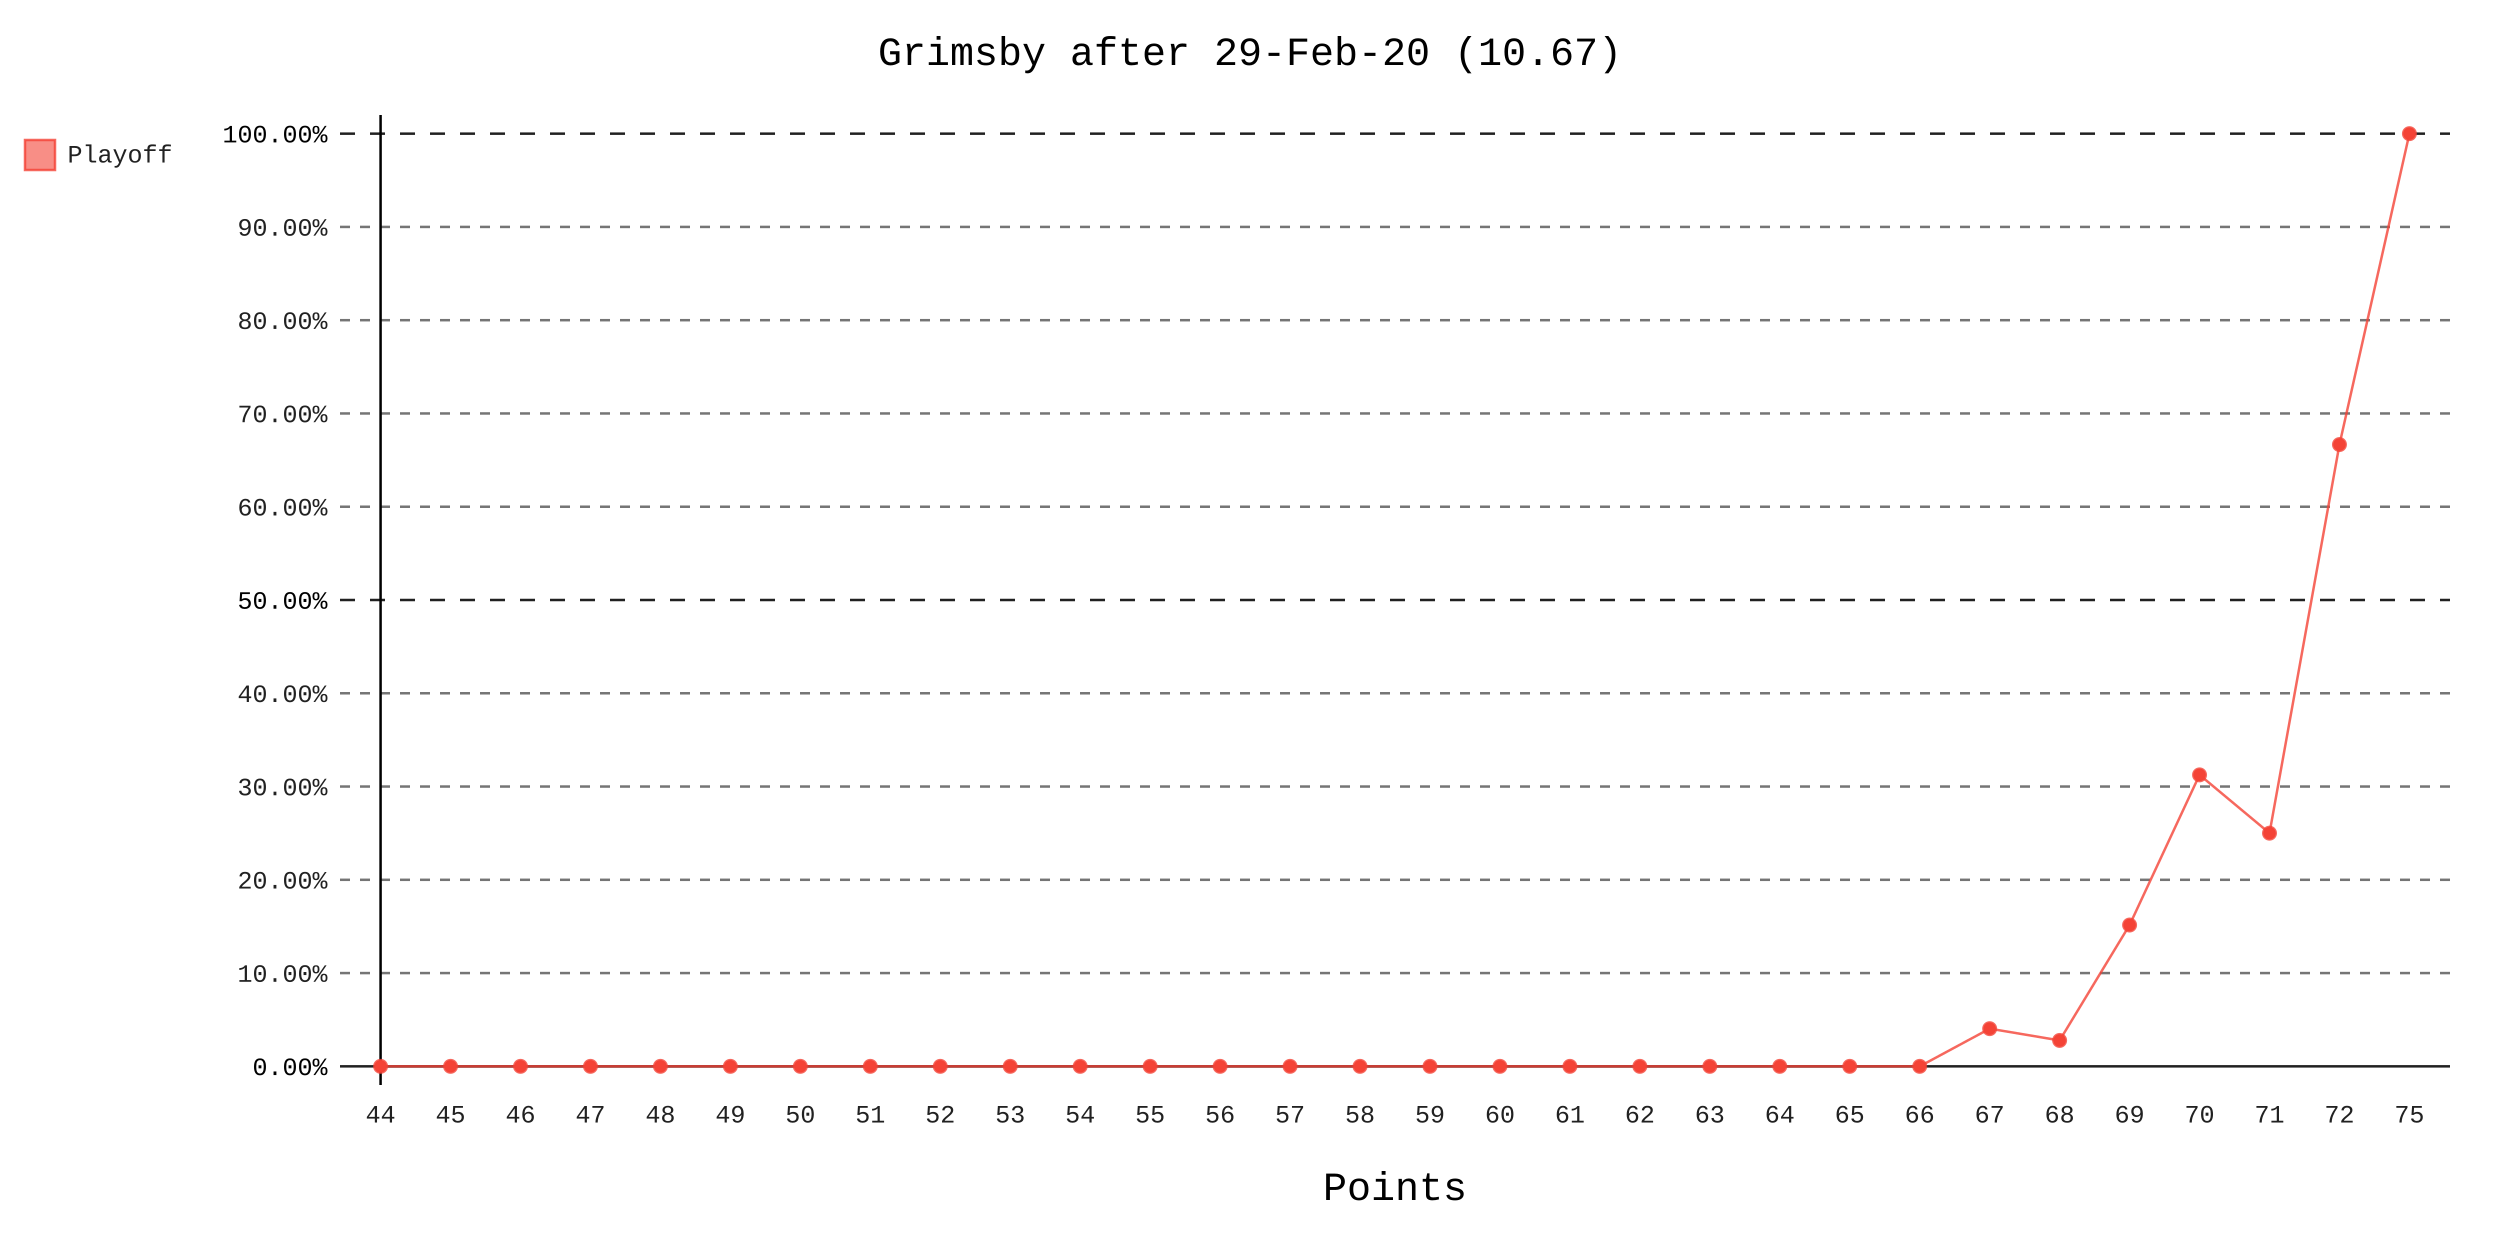
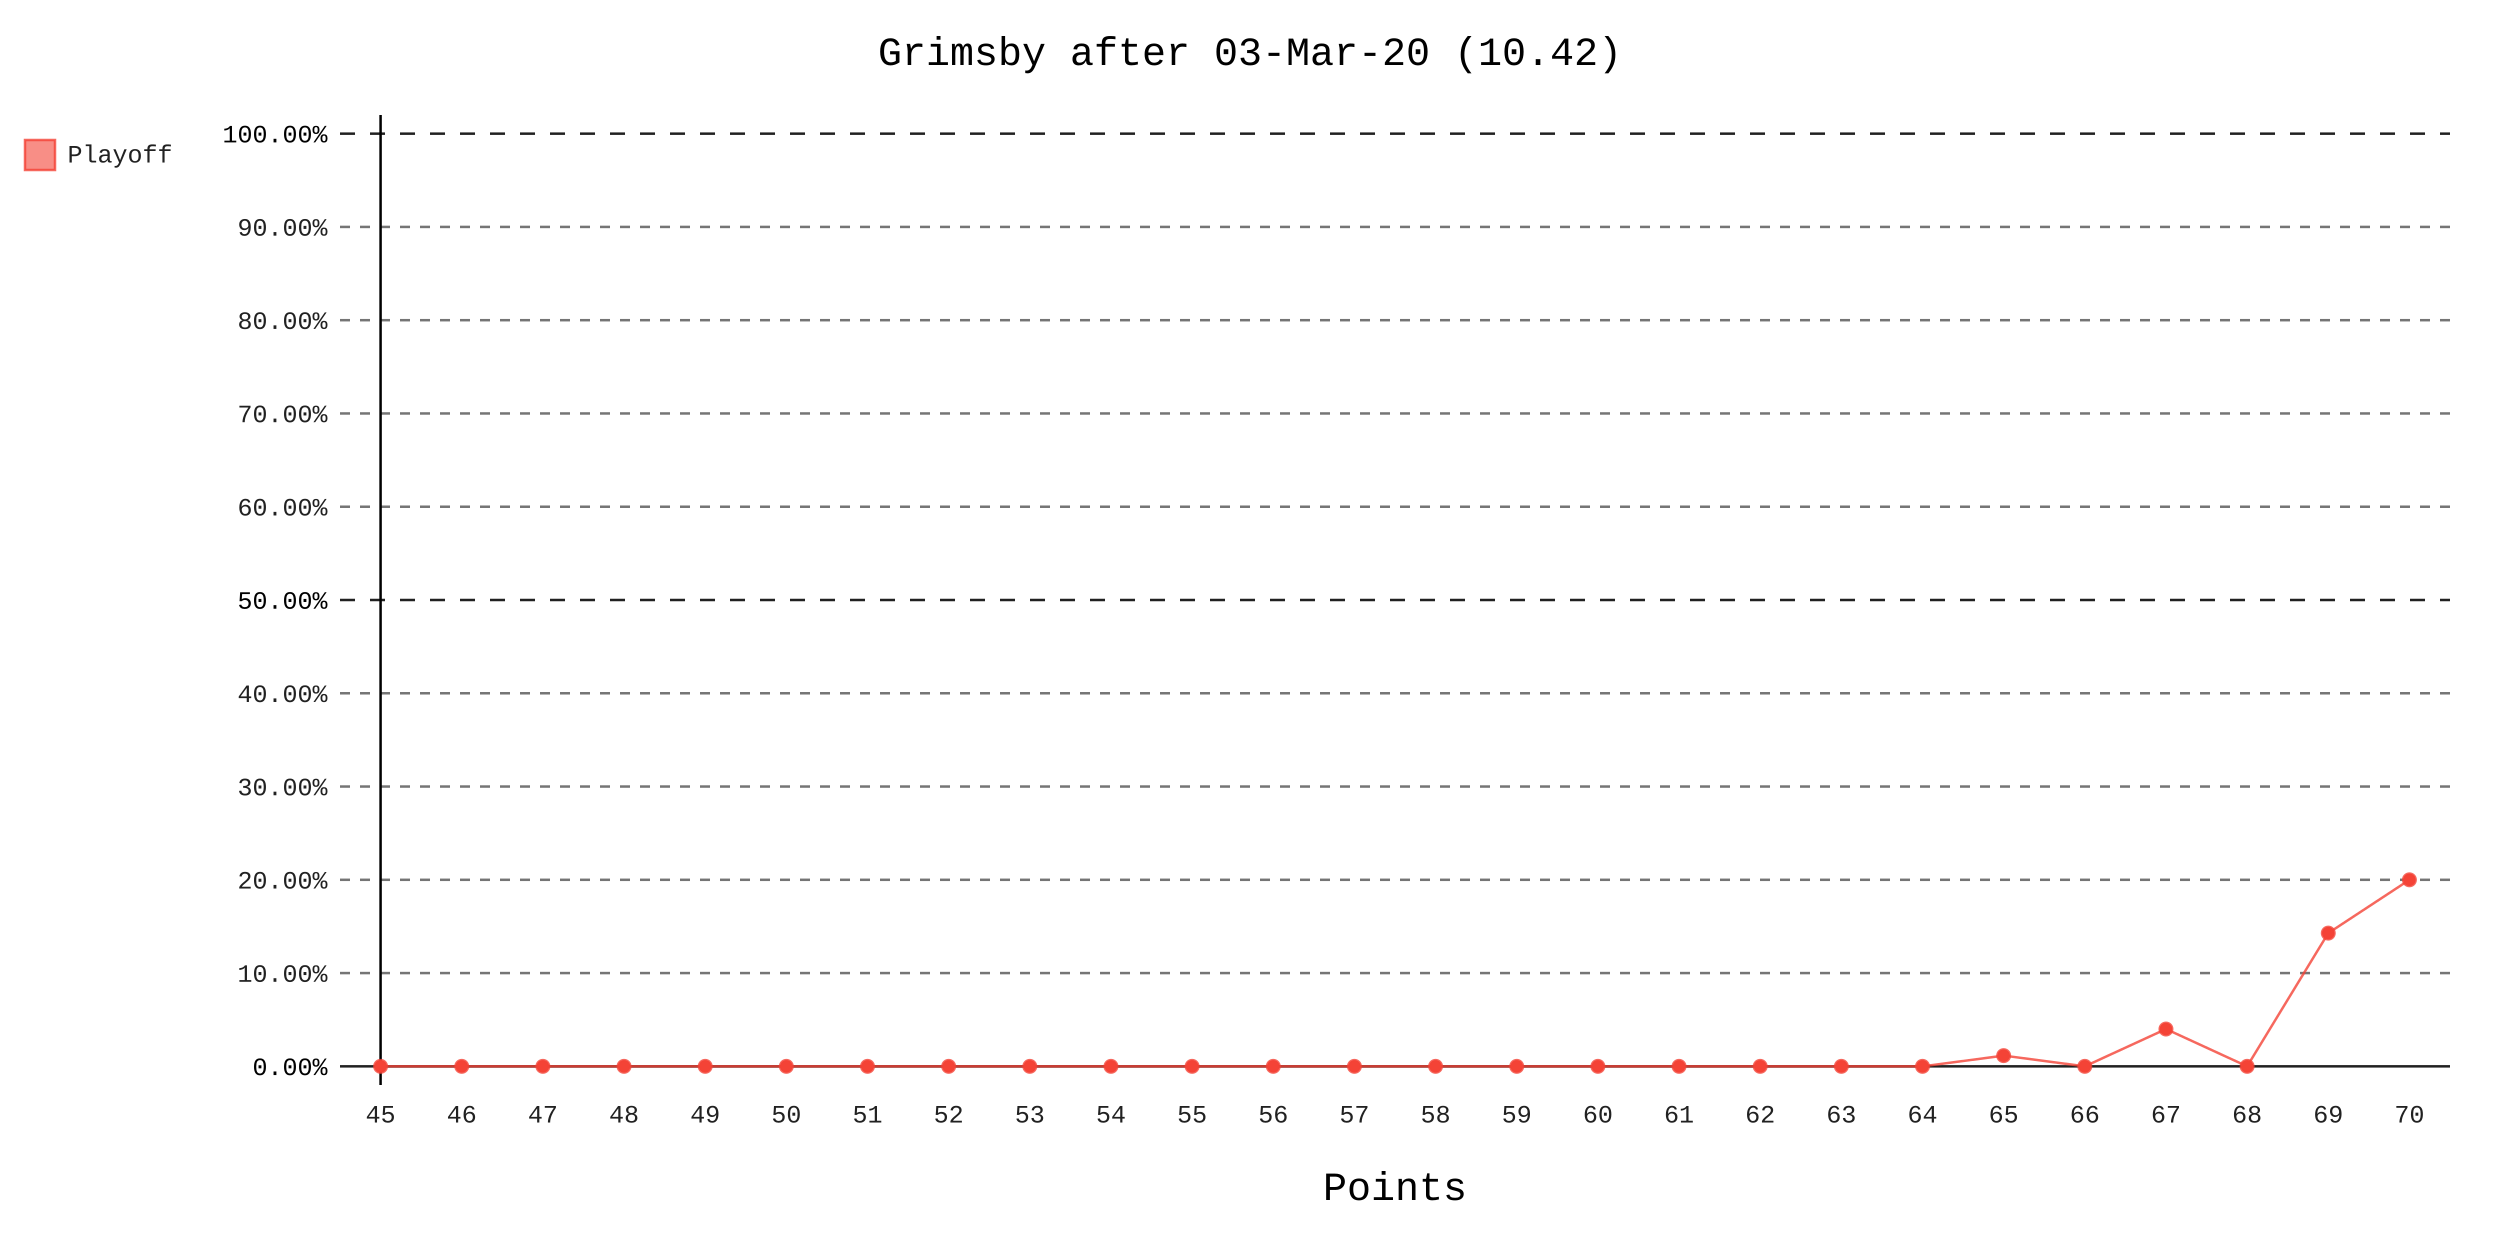
- <svg xmlns="http://www.w3.org/2000/svg" class="pygal-chart" id="chart-0ce866c4-6bae-497c-a34c-edadf1ebef76" viewBox="0 0 1000 500">
+ <svg xmlns="http://www.w3.org/2000/svg" class="pygal-chart" id="chart-9a7a5628-bf3a-49fd-a952-1cb3842dff3f" viewBox="0 0 1000 500">
  <defs>
-     <style type="text/css">#chart-0ce866c4-6bae-497c-a34c-edadf1ebef76{-webkit-user-select:none;-webkit-font-smoothing:antialiased;font-family:Consolas,"Liberation Mono",Menlo,Courier,monospace}#chart-0ce866c4-6bae-497c-a34c-edadf1ebef76 .title{font-family:Consolas,"Liberation Mono",Menlo,Courier,monospace;font-size:16px}#chart-0ce866c4-6bae-497c-a34c-edadf1ebef76 .legends .legend text{font-family:Consolas,"Liberation Mono",Menlo,Courier,monospace;font-size:10px}#chart-0ce866c4-6bae-497c-a34c-edadf1ebef76 .axis text{font-family:Consolas,"Liberation Mono",Menlo,Courier,monospace;font-size:10px}#chart-0ce866c4-6bae-497c-a34c-edadf1ebef76 .axis text.major{font-family:Consolas,"Liberation Mono",Menlo,Courier,monospace;font-size:10px}#chart-0ce866c4-6bae-497c-a34c-edadf1ebef76 .text-overlay text.value{font-family:Consolas,"Liberation Mono",Menlo,Courier,monospace;font-size:16px}#chart-0ce866c4-6bae-497c-a34c-edadf1ebef76 .text-overlay text.label{font-family:Consolas,"Liberation Mono",Menlo,Courier,monospace;font-size:10px}#chart-0ce866c4-6bae-497c-a34c-edadf1ebef76 .tooltip{font-family:Consolas,"Liberation Mono",Menlo,Courier,monospace;font-size:14px}#chart-0ce866c4-6bae-497c-a34c-edadf1ebef76 text.no_data{font-family:Consolas,"Liberation Mono",Menlo,Courier,monospace;font-size:64px}
- #chart-0ce866c4-6bae-497c-a34c-edadf1ebef76{background-color:transparent}#chart-0ce866c4-6bae-497c-a34c-edadf1ebef76 path,#chart-0ce866c4-6bae-497c-a34c-edadf1ebef76 line,#chart-0ce866c4-6bae-497c-a34c-edadf1ebef76 rect,#chart-0ce866c4-6bae-497c-a34c-edadf1ebef76 circle{-webkit-transition:400ms ease-in;-moz-transition:400ms ease-in;transition:400ms ease-in}#chart-0ce866c4-6bae-497c-a34c-edadf1ebef76 .graph &gt; .background{fill:transparent}#chart-0ce866c4-6bae-497c-a34c-edadf1ebef76 .plot &gt; .background{fill:transparent}#chart-0ce866c4-6bae-497c-a34c-edadf1ebef76 .graph{fill:rgba(0,0,0,.87)}#chart-0ce866c4-6bae-497c-a34c-edadf1ebef76 text.no_data{fill:rgba(0,0,0,1)}#chart-0ce866c4-6bae-497c-a34c-edadf1ebef76 .title{fill:rgba(0,0,0,1)}#chart-0ce866c4-6bae-497c-a34c-edadf1ebef76 .legends .legend text{fill:rgba(0,0,0,.87)}#chart-0ce866c4-6bae-497c-a34c-edadf1ebef76 .legends .legend:hover text{fill:rgba(0,0,0,1)}#chart-0ce866c4-6bae-497c-a34c-edadf1ebef76 .axis .line{stroke:rgba(0,0,0,1)}#chart-0ce866c4-6bae-497c-a34c-edadf1ebef76 .axis .guide.line{stroke:rgba(0,0,0,.54)}#chart-0ce866c4-6bae-497c-a34c-edadf1ebef76 .axis .major.line{stroke:rgba(0,0,0,.87)}#chart-0ce866c4-6bae-497c-a34c-edadf1ebef76 .axis text.major{fill:rgba(0,0,0,1)}#chart-0ce866c4-6bae-497c-a34c-edadf1ebef76 .axis.y .guides:hover .guide.line,#chart-0ce866c4-6bae-497c-a34c-edadf1ebef76 .line-graph .axis.x .guides:hover .guide.line,#chart-0ce866c4-6bae-497c-a34c-edadf1ebef76 .stackedline-graph .axis.x .guides:hover .guide.line,#chart-0ce866c4-6bae-497c-a34c-edadf1ebef76 .xy-graph .axis.x .guides:hover .guide.line{stroke:rgba(0,0,0,1)}#chart-0ce866c4-6bae-497c-a34c-edadf1ebef76 .axis .guides:hover text{fill:rgba(0,0,0,1)}#chart-0ce866c4-6bae-497c-a34c-edadf1ebef76 .reactive{fill-opacity:.6;stroke-opacity:.8}#chart-0ce866c4-6bae-497c-a34c-edadf1ebef76 .ci{stroke:rgba(0,0,0,.87)}#chart-0ce866c4-6bae-497c-a34c-edadf1ebef76 .reactive.active,#chart-0ce866c4-6bae-497c-a34c-edadf1ebef76 .active .reactive{fill-opacity:.9;stroke-opacity:.9;stroke-width:4}#chart-0ce866c4-6bae-497c-a34c-edadf1ebef76 .ci .reactive.active{stroke-width:1.5}#chart-0ce866c4-6bae-497c-a34c-edadf1ebef76 .series text{fill:rgba(0,0,0,1)}#chart-0ce866c4-6bae-497c-a34c-edadf1ebef76 .tooltip rect{fill:transparent;stroke:rgba(0,0,0,1);-webkit-transition:opacity 400ms ease-in;-moz-transition:opacity 400ms ease-in;transition:opacity 400ms ease-in}#chart-0ce866c4-6bae-497c-a34c-edadf1ebef76 .tooltip .label{fill:rgba(0,0,0,.87)}#chart-0ce866c4-6bae-497c-a34c-edadf1ebef76 .tooltip .label{fill:rgba(0,0,0,.87)}#chart-0ce866c4-6bae-497c-a34c-edadf1ebef76 .tooltip .legend{font-size:.8em;fill:rgba(0,0,0,.54)}#chart-0ce866c4-6bae-497c-a34c-edadf1ebef76 .tooltip .x_label{font-size:.6em;fill:rgba(0,0,0,1)}#chart-0ce866c4-6bae-497c-a34c-edadf1ebef76 .tooltip .xlink{font-size:.5em;text-decoration:underline}#chart-0ce866c4-6bae-497c-a34c-edadf1ebef76 .tooltip .value{font-size:1.5em}#chart-0ce866c4-6bae-497c-a34c-edadf1ebef76 .bound{font-size:.5em}#chart-0ce866c4-6bae-497c-a34c-edadf1ebef76 .max-value{font-size:.75em;fill:rgba(0,0,0,.54)}#chart-0ce866c4-6bae-497c-a34c-edadf1ebef76 .map-element{fill:transparent;stroke:rgba(0,0,0,.54) !important}#chart-0ce866c4-6bae-497c-a34c-edadf1ebef76 .map-element .reactive{fill-opacity:inherit;stroke-opacity:inherit}#chart-0ce866c4-6bae-497c-a34c-edadf1ebef76 .color-0,#chart-0ce866c4-6bae-497c-a34c-edadf1ebef76 .color-0 a:visited{stroke:#F44336;fill:#F44336}#chart-0ce866c4-6bae-497c-a34c-edadf1ebef76 .text-overlay .color-0 text{fill:black}
- #chart-0ce866c4-6bae-497c-a34c-edadf1ebef76 text.no_data{text-anchor:middle}#chart-0ce866c4-6bae-497c-a34c-edadf1ebef76 .guide.line{fill:none}#chart-0ce866c4-6bae-497c-a34c-edadf1ebef76 .centered{text-anchor:middle}#chart-0ce866c4-6bae-497c-a34c-edadf1ebef76 .title{text-anchor:middle}#chart-0ce866c4-6bae-497c-a34c-edadf1ebef76 .legends .legend text{fill-opacity:1}#chart-0ce866c4-6bae-497c-a34c-edadf1ebef76 .axis.x text{text-anchor:middle}#chart-0ce866c4-6bae-497c-a34c-edadf1ebef76 .axis.x:not(.web) text[transform]{text-anchor:start}#chart-0ce866c4-6bae-497c-a34c-edadf1ebef76 .axis.x:not(.web) text[transform].backwards{text-anchor:end}#chart-0ce866c4-6bae-497c-a34c-edadf1ebef76 .axis.y text{text-anchor:end}#chart-0ce866c4-6bae-497c-a34c-edadf1ebef76 .axis.y text[transform].backwards{text-anchor:start}#chart-0ce866c4-6bae-497c-a34c-edadf1ebef76 .axis.y2 text{text-anchor:start}#chart-0ce866c4-6bae-497c-a34c-edadf1ebef76 .axis.y2 text[transform].backwards{text-anchor:end}#chart-0ce866c4-6bae-497c-a34c-edadf1ebef76 .axis .guide.line{stroke-dasharray:4,4}#chart-0ce866c4-6bae-497c-a34c-edadf1ebef76 .axis .major.guide.line{stroke-dasharray:6,6}#chart-0ce866c4-6bae-497c-a34c-edadf1ebef76 .horizontal .axis.y .guide.line,#chart-0ce866c4-6bae-497c-a34c-edadf1ebef76 .horizontal .axis.y2 .guide.line,#chart-0ce866c4-6bae-497c-a34c-edadf1ebef76 .vertical .axis.x .guide.line{opacity:0}#chart-0ce866c4-6bae-497c-a34c-edadf1ebef76 .horizontal .axis.always_show .guide.line,#chart-0ce866c4-6bae-497c-a34c-edadf1ebef76 .vertical .axis.always_show .guide.line{opacity:1 !important}#chart-0ce866c4-6bae-497c-a34c-edadf1ebef76 .axis.y .guides:hover .guide.line,#chart-0ce866c4-6bae-497c-a34c-edadf1ebef76 .axis.y2 .guides:hover .guide.line,#chart-0ce866c4-6bae-497c-a34c-edadf1ebef76 .axis.x .guides:hover .guide.line{opacity:1}#chart-0ce866c4-6bae-497c-a34c-edadf1ebef76 .axis .guides:hover text{opacity:1}#chart-0ce866c4-6bae-497c-a34c-edadf1ebef76 .nofill{fill:none}#chart-0ce866c4-6bae-497c-a34c-edadf1ebef76 .subtle-fill{fill-opacity:.2}#chart-0ce866c4-6bae-497c-a34c-edadf1ebef76 .dot{stroke-width:1px;fill-opacity:1}#chart-0ce866c4-6bae-497c-a34c-edadf1ebef76 .dot.active{stroke-width:5px}#chart-0ce866c4-6bae-497c-a34c-edadf1ebef76 .dot.negative{fill:transparent}#chart-0ce866c4-6bae-497c-a34c-edadf1ebef76 text,#chart-0ce866c4-6bae-497c-a34c-edadf1ebef76 tspan{stroke:none !important}#chart-0ce866c4-6bae-497c-a34c-edadf1ebef76 .series text.active{opacity:1}#chart-0ce866c4-6bae-497c-a34c-edadf1ebef76 .tooltip rect{fill-opacity:.95;stroke-width:.5}#chart-0ce866c4-6bae-497c-a34c-edadf1ebef76 .tooltip text{fill-opacity:1}#chart-0ce866c4-6bae-497c-a34c-edadf1ebef76 .showable{visibility:hidden}#chart-0ce866c4-6bae-497c-a34c-edadf1ebef76 .showable.shown{visibility:visible}#chart-0ce866c4-6bae-497c-a34c-edadf1ebef76 .gauge-background{fill:rgba(229,229,229,1);stroke:none}#chart-0ce866c4-6bae-497c-a34c-edadf1ebef76 .bg-lines{stroke:transparent;stroke-width:2px}</style>
+     <style type="text/css">#chart-9a7a5628-bf3a-49fd-a952-1cb3842dff3f{-webkit-user-select:none;-webkit-font-smoothing:antialiased;font-family:Consolas,"Liberation Mono",Menlo,Courier,monospace}#chart-9a7a5628-bf3a-49fd-a952-1cb3842dff3f .title{font-family:Consolas,"Liberation Mono",Menlo,Courier,monospace;font-size:16px}#chart-9a7a5628-bf3a-49fd-a952-1cb3842dff3f .legends .legend text{font-family:Consolas,"Liberation Mono",Menlo,Courier,monospace;font-size:10px}#chart-9a7a5628-bf3a-49fd-a952-1cb3842dff3f .axis text{font-family:Consolas,"Liberation Mono",Menlo,Courier,monospace;font-size:10px}#chart-9a7a5628-bf3a-49fd-a952-1cb3842dff3f .axis text.major{font-family:Consolas,"Liberation Mono",Menlo,Courier,monospace;font-size:10px}#chart-9a7a5628-bf3a-49fd-a952-1cb3842dff3f .text-overlay text.value{font-family:Consolas,"Liberation Mono",Menlo,Courier,monospace;font-size:16px}#chart-9a7a5628-bf3a-49fd-a952-1cb3842dff3f .text-overlay text.label{font-family:Consolas,"Liberation Mono",Menlo,Courier,monospace;font-size:10px}#chart-9a7a5628-bf3a-49fd-a952-1cb3842dff3f .tooltip{font-family:Consolas,"Liberation Mono",Menlo,Courier,monospace;font-size:14px}#chart-9a7a5628-bf3a-49fd-a952-1cb3842dff3f text.no_data{font-family:Consolas,"Liberation Mono",Menlo,Courier,monospace;font-size:64px}
+ #chart-9a7a5628-bf3a-49fd-a952-1cb3842dff3f{background-color:transparent}#chart-9a7a5628-bf3a-49fd-a952-1cb3842dff3f path,#chart-9a7a5628-bf3a-49fd-a952-1cb3842dff3f line,#chart-9a7a5628-bf3a-49fd-a952-1cb3842dff3f rect,#chart-9a7a5628-bf3a-49fd-a952-1cb3842dff3f circle{-webkit-transition:400ms ease-in;-moz-transition:400ms ease-in;transition:400ms ease-in}#chart-9a7a5628-bf3a-49fd-a952-1cb3842dff3f .graph &gt; .background{fill:transparent}#chart-9a7a5628-bf3a-49fd-a952-1cb3842dff3f .plot &gt; .background{fill:transparent}#chart-9a7a5628-bf3a-49fd-a952-1cb3842dff3f .graph{fill:rgba(0,0,0,.87)}#chart-9a7a5628-bf3a-49fd-a952-1cb3842dff3f text.no_data{fill:rgba(0,0,0,1)}#chart-9a7a5628-bf3a-49fd-a952-1cb3842dff3f .title{fill:rgba(0,0,0,1)}#chart-9a7a5628-bf3a-49fd-a952-1cb3842dff3f .legends .legend text{fill:rgba(0,0,0,.87)}#chart-9a7a5628-bf3a-49fd-a952-1cb3842dff3f .legends .legend:hover text{fill:rgba(0,0,0,1)}#chart-9a7a5628-bf3a-49fd-a952-1cb3842dff3f .axis .line{stroke:rgba(0,0,0,1)}#chart-9a7a5628-bf3a-49fd-a952-1cb3842dff3f .axis .guide.line{stroke:rgba(0,0,0,.54)}#chart-9a7a5628-bf3a-49fd-a952-1cb3842dff3f .axis .major.line{stroke:rgba(0,0,0,.87)}#chart-9a7a5628-bf3a-49fd-a952-1cb3842dff3f .axis text.major{fill:rgba(0,0,0,1)}#chart-9a7a5628-bf3a-49fd-a952-1cb3842dff3f .axis.y .guides:hover .guide.line,#chart-9a7a5628-bf3a-49fd-a952-1cb3842dff3f .line-graph .axis.x .guides:hover .guide.line,#chart-9a7a5628-bf3a-49fd-a952-1cb3842dff3f .stackedline-graph .axis.x .guides:hover .guide.line,#chart-9a7a5628-bf3a-49fd-a952-1cb3842dff3f .xy-graph .axis.x .guides:hover .guide.line{stroke:rgba(0,0,0,1)}#chart-9a7a5628-bf3a-49fd-a952-1cb3842dff3f .axis .guides:hover text{fill:rgba(0,0,0,1)}#chart-9a7a5628-bf3a-49fd-a952-1cb3842dff3f .reactive{fill-opacity:.6;stroke-opacity:.8}#chart-9a7a5628-bf3a-49fd-a952-1cb3842dff3f .ci{stroke:rgba(0,0,0,.87)}#chart-9a7a5628-bf3a-49fd-a952-1cb3842dff3f .reactive.active,#chart-9a7a5628-bf3a-49fd-a952-1cb3842dff3f .active .reactive{fill-opacity:.9;stroke-opacity:.9;stroke-width:4}#chart-9a7a5628-bf3a-49fd-a952-1cb3842dff3f .ci .reactive.active{stroke-width:1.5}#chart-9a7a5628-bf3a-49fd-a952-1cb3842dff3f .series text{fill:rgba(0,0,0,1)}#chart-9a7a5628-bf3a-49fd-a952-1cb3842dff3f .tooltip rect{fill:transparent;stroke:rgba(0,0,0,1);-webkit-transition:opacity 400ms ease-in;-moz-transition:opacity 400ms ease-in;transition:opacity 400ms ease-in}#chart-9a7a5628-bf3a-49fd-a952-1cb3842dff3f .tooltip .label{fill:rgba(0,0,0,.87)}#chart-9a7a5628-bf3a-49fd-a952-1cb3842dff3f .tooltip .label{fill:rgba(0,0,0,.87)}#chart-9a7a5628-bf3a-49fd-a952-1cb3842dff3f .tooltip .legend{font-size:.8em;fill:rgba(0,0,0,.54)}#chart-9a7a5628-bf3a-49fd-a952-1cb3842dff3f .tooltip .x_label{font-size:.6em;fill:rgba(0,0,0,1)}#chart-9a7a5628-bf3a-49fd-a952-1cb3842dff3f .tooltip .xlink{font-size:.5em;text-decoration:underline}#chart-9a7a5628-bf3a-49fd-a952-1cb3842dff3f .tooltip .value{font-size:1.5em}#chart-9a7a5628-bf3a-49fd-a952-1cb3842dff3f .bound{font-size:.5em}#chart-9a7a5628-bf3a-49fd-a952-1cb3842dff3f .max-value{font-size:.75em;fill:rgba(0,0,0,.54)}#chart-9a7a5628-bf3a-49fd-a952-1cb3842dff3f .map-element{fill:transparent;stroke:rgba(0,0,0,.54) !important}#chart-9a7a5628-bf3a-49fd-a952-1cb3842dff3f .map-element .reactive{fill-opacity:inherit;stroke-opacity:inherit}#chart-9a7a5628-bf3a-49fd-a952-1cb3842dff3f .color-0,#chart-9a7a5628-bf3a-49fd-a952-1cb3842dff3f .color-0 a:visited{stroke:#F44336;fill:#F44336}#chart-9a7a5628-bf3a-49fd-a952-1cb3842dff3f .text-overlay .color-0 text{fill:black}
+ #chart-9a7a5628-bf3a-49fd-a952-1cb3842dff3f text.no_data{text-anchor:middle}#chart-9a7a5628-bf3a-49fd-a952-1cb3842dff3f .guide.line{fill:none}#chart-9a7a5628-bf3a-49fd-a952-1cb3842dff3f .centered{text-anchor:middle}#chart-9a7a5628-bf3a-49fd-a952-1cb3842dff3f .title{text-anchor:middle}#chart-9a7a5628-bf3a-49fd-a952-1cb3842dff3f .legends .legend text{fill-opacity:1}#chart-9a7a5628-bf3a-49fd-a952-1cb3842dff3f .axis.x text{text-anchor:middle}#chart-9a7a5628-bf3a-49fd-a952-1cb3842dff3f .axis.x:not(.web) text[transform]{text-anchor:start}#chart-9a7a5628-bf3a-49fd-a952-1cb3842dff3f .axis.x:not(.web) text[transform].backwards{text-anchor:end}#chart-9a7a5628-bf3a-49fd-a952-1cb3842dff3f .axis.y text{text-anchor:end}#chart-9a7a5628-bf3a-49fd-a952-1cb3842dff3f .axis.y text[transform].backwards{text-anchor:start}#chart-9a7a5628-bf3a-49fd-a952-1cb3842dff3f .axis.y2 text{text-anchor:start}#chart-9a7a5628-bf3a-49fd-a952-1cb3842dff3f .axis.y2 text[transform].backwards{text-anchor:end}#chart-9a7a5628-bf3a-49fd-a952-1cb3842dff3f .axis .guide.line{stroke-dasharray:4,4}#chart-9a7a5628-bf3a-49fd-a952-1cb3842dff3f .axis .major.guide.line{stroke-dasharray:6,6}#chart-9a7a5628-bf3a-49fd-a952-1cb3842dff3f .horizontal .axis.y .guide.line,#chart-9a7a5628-bf3a-49fd-a952-1cb3842dff3f .horizontal .axis.y2 .guide.line,#chart-9a7a5628-bf3a-49fd-a952-1cb3842dff3f .vertical .axis.x .guide.line{opacity:0}#chart-9a7a5628-bf3a-49fd-a952-1cb3842dff3f .horizontal .axis.always_show .guide.line,#chart-9a7a5628-bf3a-49fd-a952-1cb3842dff3f .vertical .axis.always_show .guide.line{opacity:1 !important}#chart-9a7a5628-bf3a-49fd-a952-1cb3842dff3f .axis.y .guides:hover .guide.line,#chart-9a7a5628-bf3a-49fd-a952-1cb3842dff3f .axis.y2 .guides:hover .guide.line,#chart-9a7a5628-bf3a-49fd-a952-1cb3842dff3f .axis.x .guides:hover .guide.line{opacity:1}#chart-9a7a5628-bf3a-49fd-a952-1cb3842dff3f .axis .guides:hover text{opacity:1}#chart-9a7a5628-bf3a-49fd-a952-1cb3842dff3f .nofill{fill:none}#chart-9a7a5628-bf3a-49fd-a952-1cb3842dff3f .subtle-fill{fill-opacity:.2}#chart-9a7a5628-bf3a-49fd-a952-1cb3842dff3f .dot{stroke-width:1px;fill-opacity:1}#chart-9a7a5628-bf3a-49fd-a952-1cb3842dff3f .dot.active{stroke-width:5px}#chart-9a7a5628-bf3a-49fd-a952-1cb3842dff3f .dot.negative{fill:transparent}#chart-9a7a5628-bf3a-49fd-a952-1cb3842dff3f text,#chart-9a7a5628-bf3a-49fd-a952-1cb3842dff3f tspan{stroke:none !important}#chart-9a7a5628-bf3a-49fd-a952-1cb3842dff3f .series text.active{opacity:1}#chart-9a7a5628-bf3a-49fd-a952-1cb3842dff3f .tooltip rect{fill-opacity:.95;stroke-width:.5}#chart-9a7a5628-bf3a-49fd-a952-1cb3842dff3f .tooltip text{fill-opacity:1}#chart-9a7a5628-bf3a-49fd-a952-1cb3842dff3f .showable{visibility:hidden}#chart-9a7a5628-bf3a-49fd-a952-1cb3842dff3f .showable.shown{visibility:visible}#chart-9a7a5628-bf3a-49fd-a952-1cb3842dff3f .gauge-background{fill:rgba(229,229,229,1);stroke:none}#chart-9a7a5628-bf3a-49fd-a952-1cb3842dff3f .bg-lines{stroke:transparent;stroke-width:2px}</style>
  </defs>
  <g class="graph line-graph vertical">
    <rect class="background" height="500" width="1000" x="0" y="0" />
    <g class="plot" transform="translate(136, 46)">
      <rect class="background" height="388" width="844.0" x="0" y="0" />
      <g class="axis y always_show">
        <g class="guides">
          <path class="major line" d="M0 380.538 h844" />
          <text class="major" x="-5" y="384.038">0.00%</text>
        </g>
        <g class="guides">
          <path class="guide line" d="M0 343.231 h844" />
          <text class="" x="-5" y="346.731">10.00%</text>
        </g>
        <g class="guides">
          <path class="guide line" d="M0 305.923 h844" />
          <text class="" x="-5" y="309.423">20.00%</text>
        </g>
        <g class="guides">
          <path class="guide line" d="M0 268.615 h844" />
          <text class="" x="-5" y="272.115">30.00%</text>
        </g>
        <g class="guides">
          <path class="guide line" d="M0 231.308 h844" />
          <text class="" x="-5" y="234.808">40.00%</text>
        </g>
        <g class="guides">
          <path class="major guide line" d="M0 194 h844" />
          <text class="major" x="-5" y="197.5">50.00%</text>
        </g>
        <g class="guides">
          <path class="guide line" d="M0 156.692 h844" />
          <text class="" x="-5" y="160.192">60.00%</text>
        </g>
        <g class="guides">
          <path class="guide line" d="M0 119.385 h844" />
          <text class="" x="-5" y="122.885">70.00%</text>
        </g>
        <g class="guides">
          <path class="guide line" d="M0 82.077 h844" />
          <text class="" x="-5" y="85.577">80.00%</text>
        </g>
        <g class="guides">
          <path class="guide line" d="M0 44.769 h844" />
          <text class="" x="-5" y="48.269">90.00%</text>
        </g>
        <g class="guides">
          <path class="major guide line" d="M0 7.462 h844" />
          <text class="major" x="-5" y="10.962">100.00%</text>
        </g>
      </g>
      <g class="axis x">
        <g class="guides">
          <path class="line" d="M16.231 0 v388" />
-           <text class="" x="16.231" y="403.0">44</text>
-         </g>
-         <g class="guides">
-           <path class="guide line" d="M44.215 0 v388" />
-           <text class="" x="44.215" y="403.0">45</text>
-         </g>
-         <g class="guides">
-           <path class="guide line" d="M72.199 0 v388" />
-           <text class="" x="72.199" y="403.0">46</text>
-         </g>
-         <g class="guides">
-           <path class="guide line" d="M100.183 0 v388" />
-           <text class="" x="100.183" y="403.0">47</text>
-         </g>
-         <g class="guides">
-           <path class="guide line" d="M128.167 0 v388" />
-           <text class="" x="128.167" y="403.0">48</text>
-         </g>
-         <g class="guides">
-           <path class="guide line" d="M156.151 0 v388" />
-           <text class="" x="156.151" y="403.0">49</text>
-         </g>
-         <g class="guides">
-           <path class="guide line" d="M184.135 0 v388" />
-           <text class="" x="184.135" y="403.0">50</text>
-         </g>
-         <g class="guides">
-           <path class="guide line" d="M212.119 0 v388" />
-           <text class="" x="212.119" y="403.0">51</text>
-         </g>
-         <g class="guides">
-           <path class="guide line" d="M240.103 0 v388" />
-           <text class="" x="240.103" y="403.0">52</text>
-         </g>
-         <g class="guides">
-           <path class="guide line" d="M268.088 0 v388" />
-           <text class="" x="268.088" y="403.0">53</text>
-         </g>
-         <g class="guides">
-           <path class="guide line" d="M296.072 0 v388" />
-           <text class="" x="296.072" y="403.0">54</text>
-         </g>
-         <g class="guides">
-           <path class="guide line" d="M324.056 0 v388" />
-           <text class="" x="324.056" y="403.0">55</text>
-         </g>
-         <g class="guides">
-           <path class="guide line" d="M352.04 0 v388" />
-           <text class="" x="352.04" y="403.0">56</text>
-         </g>
-         <g class="guides">
-           <path class="guide line" d="M380.024 0 v388" />
-           <text class="" x="380.024" y="403.0">57</text>
-         </g>
-         <g class="guides">
-           <path class="guide line" d="M408.008 0 v388" />
-           <text class="" x="408.008" y="403.0">58</text>
-         </g>
-         <g class="guides">
-           <path class="guide line" d="M435.992 0 v388" />
-           <text class="" x="435.992" y="403.0">59</text>
-         </g>
-         <g class="guides">
-           <path class="guide line" d="M463.976 0 v388" />
-           <text class="" x="463.976" y="403.0">60</text>
-         </g>
-         <g class="guides">
-           <path class="guide line" d="M491.96 0 v388" />
-           <text class="" x="491.96" y="403.0">61</text>
-         </g>
-         <g class="guides">
-           <path class="guide line" d="M519.944 0 v388" />
-           <text class="" x="519.944" y="403.0">62</text>
-         </g>
-         <g class="guides">
-           <path class="guide line" d="M547.928 0 v388" />
-           <text class="" x="547.928" y="403.0">63</text>
-         </g>
-         <g class="guides">
-           <path class="guide line" d="M575.912 0 v388" />
-           <text class="" x="575.912" y="403.0">64</text>
-         </g>
-         <g class="guides">
-           <path class="guide line" d="M603.897 0 v388" />
-           <text class="" x="603.897" y="403.0">65</text>
-         </g>
-         <g class="guides">
-           <path class="guide line" d="M631.881 0 v388" />
-           <text class="" x="631.881" y="403.0">66</text>
-         </g>
-         <g class="guides">
-           <path class="guide line" d="M659.865 0 v388" />
-           <text class="" x="659.865" y="403.0">67</text>
-         </g>
-         <g class="guides">
-           <path class="guide line" d="M687.849 0 v388" />
-           <text class="" x="687.849" y="403.0">68</text>
-         </g>
-         <g class="guides">
-           <path class="guide line" d="M715.833 0 v388" />
-           <text class="" x="715.833" y="403.0">69</text>
-         </g>
-         <g class="guides">
-           <path class="guide line" d="M743.817 0 v388" />
-           <text class="" x="743.817" y="403.0">70</text>
-         </g>
-         <g class="guides">
-           <path class="guide line" d="M771.801 0 v388" />
-           <text class="" x="771.801" y="403.0">71</text>
-         </g>
-         <g class="guides">
-           <path class="guide line" d="M799.785 0 v388" />
-           <text class="" x="799.785" y="403.0">72</text>
+           <text class="" x="16.231" y="403.0">45</text>
+         </g>
+         <g class="guides">
+           <path class="guide line" d="M48.692 0 v388" />
+           <text class="" x="48.692" y="403.0">46</text>
+         </g>
+         <g class="guides">
+           <path class="guide line" d="M81.154 0 v388" />
+           <text class="" x="81.154" y="403.0">47</text>
+         </g>
+         <g class="guides">
+           <path class="guide line" d="M113.615 0 v388" />
+           <text class="" x="113.615" y="403.0">48</text>
+         </g>
+         <g class="guides">
+           <path class="guide line" d="M146.077 0 v388" />
+           <text class="" x="146.077" y="403.0">49</text>
+         </g>
+         <g class="guides">
+           <path class="guide line" d="M178.538 0 v388" />
+           <text class="" x="178.538" y="403.0">50</text>
+         </g>
+         <g class="guides">
+           <path class="guide line" d="M211 0 v388" />
+           <text class="" x="211.0" y="403.0">51</text>
+         </g>
+         <g class="guides">
+           <path class="guide line" d="M243.462 0 v388" />
+           <text class="" x="243.462" y="403.0">52</text>
+         </g>
+         <g class="guides">
+           <path class="guide line" d="M275.923 0 v388" />
+           <text class="" x="275.923" y="403.0">53</text>
+         </g>
+         <g class="guides">
+           <path class="guide line" d="M308.385 0 v388" />
+           <text class="" x="308.385" y="403.0">54</text>
+         </g>
+         <g class="guides">
+           <path class="guide line" d="M340.846 0 v388" />
+           <text class="" x="340.846" y="403.0">55</text>
+         </g>
+         <g class="guides">
+           <path class="guide line" d="M373.308 0 v388" />
+           <text class="" x="373.308" y="403.0">56</text>
+         </g>
+         <g class="guides">
+           <path class="guide line" d="M405.769 0 v388" />
+           <text class="" x="405.769" y="403.0">57</text>
+         </g>
+         <g class="guides">
+           <path class="guide line" d="M438.231 0 v388" />
+           <text class="" x="438.231" y="403.0">58</text>
+         </g>
+         <g class="guides">
+           <path class="guide line" d="M470.692 0 v388" />
+           <text class="" x="470.692" y="403.0">59</text>
+         </g>
+         <g class="guides">
+           <path class="guide line" d="M503.154 0 v388" />
+           <text class="" x="503.154" y="403.0">60</text>
+         </g>
+         <g class="guides">
+           <path class="guide line" d="M535.615 0 v388" />
+           <text class="" x="535.615" y="403.0">61</text>
+         </g>
+         <g class="guides">
+           <path class="guide line" d="M568.077 0 v388" />
+           <text class="" x="568.077" y="403.0">62</text>
+         </g>
+         <g class="guides">
+           <path class="guide line" d="M600.538 0 v388" />
+           <text class="" x="600.538" y="403.0">63</text>
+         </g>
+         <g class="guides">
+           <path class="guide line" d="M633 0 v388" />
+           <text class="" x="633.0" y="403.0">64</text>
+         </g>
+         <g class="guides">
+           <path class="guide line" d="M665.462 0 v388" />
+           <text class="" x="665.462" y="403.0">65</text>
+         </g>
+         <g class="guides">
+           <path class="guide line" d="M697.923 0 v388" />
+           <text class="" x="697.923" y="403.0">66</text>
+         </g>
+         <g class="guides">
+           <path class="guide line" d="M730.385 0 v388" />
+           <text class="" x="730.385" y="403.0">67</text>
+         </g>
+         <g class="guides">
+           <path class="guide line" d="M762.846 0 v388" />
+           <text class="" x="762.846" y="403.0">68</text>
+         </g>
+         <g class="guides">
+           <path class="guide line" d="M795.308 0 v388" />
+           <text class="" x="795.308" y="403.0">69</text>
        </g>
        <g class="guides">
          <path class="guide line" d="M827.769 0 v388" />
-           <text class="" x="827.769" y="403.0">75</text>
+           <text class="" x="827.769" y="403.0">70</text>
        </g>
      </g>
      <g class="series serie-0 color-0">
-         <path class="line reactive nofill" d="M16.231 380.538 L44.215 380.538 72.199 380.538 100.183 380.538 128.167 380.538 156.151 380.538 184.135 380.538 212.119 380.538 240.103 380.538 268.088 380.538 296.072 380.538 324.056 380.538 352.04 380.538 380.024 380.538 408.008 380.538 435.992 380.538 463.976 380.538 491.96 380.538 519.944 380.538 547.928 380.538 575.912 380.538 603.897 380.538 631.881 380.538 659.865 365.465 687.849 370.175 715.833 324.012 743.817 263.952 771.801 287.269 799.785 131.821 827.769 7.462" />
+         <path class="line reactive nofill" d="M16.231 380.538 L48.692 380.538 81.154 380.538 113.615 380.538 146.077 380.538 178.538 380.538 211 380.538 243.462 380.538 275.923 380.538 308.385 380.538 340.846 380.538 373.308 380.538 405.769 380.538 438.231 380.538 470.692 380.538 503.154 380.538 535.615 380.538 568.077 380.538 600.538 380.538 633 380.538 665.462 376.25 697.923 380.538 730.385 365.615 762.846 380.538 795.308 327.242 827.769 305.923" />
      </g>
    </g>
    <g class="titles">
-       <text class="title plot_title" x="500.0" y="26">Grimsby after 29-Feb-20 (10.67)</text>
+       <text class="title plot_title" x="500.0" y="26">Grimsby after 03-Mar-20 (10.42)</text>
      <text class="title" x="558.0" y="480">Points</text>
    </g>
    <g class="plot overlay" transform="translate(136, 46)">
      <g class="series serie-0 color-0">
        <g class="dots">
          <circle class="dot reactive tooltip-trigger" cx="16.231" cy="380.538" r="2.5" />
        </g>
        <g class="dots">
-           <circle class="dot reactive tooltip-trigger" cx="44.215" cy="380.538" r="2.5" />
-         </g>
-         <g class="dots">
-           <circle class="dot reactive tooltip-trigger" cx="72.199" cy="380.538" r="2.5" />
-         </g>
-         <g class="dots">
-           <circle class="dot reactive tooltip-trigger" cx="100.183" cy="380.538" r="2.5" />
-         </g>
-         <g class="dots">
-           <circle class="dot reactive tooltip-trigger" cx="128.167" cy="380.538" r="2.5" />
-         </g>
-         <g class="dots">
-           <circle class="dot reactive tooltip-trigger" cx="156.151" cy="380.538" r="2.5" />
-         </g>
-         <g class="dots">
-           <circle class="dot reactive tooltip-trigger" cx="184.135" cy="380.538" r="2.5" />
-         </g>
-         <g class="dots">
-           <circle class="dot reactive tooltip-trigger" cx="212.119" cy="380.538" r="2.5" />
-         </g>
-         <g class="dots">
-           <circle class="dot reactive tooltip-trigger" cx="240.103" cy="380.538" r="2.5" />
-         </g>
-         <g class="dots">
-           <circle class="dot reactive tooltip-trigger" cx="268.088" cy="380.538" r="2.5" />
-         </g>
-         <g class="dots">
-           <circle class="dot reactive tooltip-trigger" cx="296.072" cy="380.538" r="2.5" />
-         </g>
-         <g class="dots">
-           <circle class="dot reactive tooltip-trigger" cx="324.056" cy="380.538" r="2.5" />
-         </g>
-         <g class="dots">
-           <circle class="dot reactive tooltip-trigger" cx="352.04" cy="380.538" r="2.5" />
-         </g>
-         <g class="dots">
-           <circle class="dot reactive tooltip-trigger" cx="380.024" cy="380.538" r="2.5" />
-         </g>
-         <g class="dots">
-           <circle class="dot reactive tooltip-trigger" cx="408.008" cy="380.538" r="2.5" />
-         </g>
-         <g class="dots">
-           <circle class="dot reactive tooltip-trigger" cx="435.992" cy="380.538" r="2.5" />
-         </g>
-         <g class="dots">
-           <circle class="dot reactive tooltip-trigger" cx="463.976" cy="380.538" r="2.5" />
-         </g>
-         <g class="dots">
-           <circle class="dot reactive tooltip-trigger" cx="491.96" cy="380.538" r="2.5" />
-         </g>
-         <g class="dots">
-           <circle class="dot reactive tooltip-trigger" cx="519.944" cy="380.538" r="2.5" />
-         </g>
-         <g class="dots">
-           <circle class="dot reactive tooltip-trigger" cx="547.928" cy="380.538" r="2.5" />
-         </g>
-         <g class="dots">
-           <circle class="dot reactive tooltip-trigger" cx="575.912" cy="380.538" r="2.5" />
-         </g>
-         <g class="dots">
-           <circle class="dot reactive tooltip-trigger" cx="603.897" cy="380.538" r="2.5" />
-         </g>
-         <g class="dots">
-           <circle class="dot reactive tooltip-trigger" cx="631.881" cy="380.538" r="2.5" />
-         </g>
-         <g class="dots">
-           <circle class="dot reactive tooltip-trigger" cx="659.865" cy="365.465" r="2.5" />
-         </g>
-         <g class="dots">
-           <circle class="dot reactive tooltip-trigger" cx="687.849" cy="370.175" r="2.5" />
-         </g>
-         <g class="dots">
-           <circle class="dot reactive tooltip-trigger" cx="715.833" cy="324.012" r="2.5" />
-         </g>
-         <g class="dots">
-           <circle class="dot reactive tooltip-trigger" cx="743.817" cy="263.952" r="2.5" />
-         </g>
-         <g class="dots">
-           <circle class="dot reactive tooltip-trigger" cx="771.801" cy="287.269" r="2.5" />
-         </g>
-         <g class="dots">
-           <circle class="dot reactive tooltip-trigger" cx="799.785" cy="131.821" r="2.5" />
-         </g>
-         <g class="dots">
-           <circle class="dot reactive tooltip-trigger" cx="827.769" cy="7.462" r="2.5" />
+           <circle class="dot reactive tooltip-trigger" cx="48.692" cy="380.538" r="2.5" />
+         </g>
+         <g class="dots">
+           <circle class="dot reactive tooltip-trigger" cx="81.154" cy="380.538" r="2.5" />
+         </g>
+         <g class="dots">
+           <circle class="dot reactive tooltip-trigger" cx="113.615" cy="380.538" r="2.5" />
+         </g>
+         <g class="dots">
+           <circle class="dot reactive tooltip-trigger" cx="146.077" cy="380.538" r="2.5" />
+         </g>
+         <g class="dots">
+           <circle class="dot reactive tooltip-trigger" cx="178.538" cy="380.538" r="2.5" />
+         </g>
+         <g class="dots">
+           <circle class="dot reactive tooltip-trigger" cx="211.0" cy="380.538" r="2.5" />
+         </g>
+         <g class="dots">
+           <circle class="dot reactive tooltip-trigger" cx="243.462" cy="380.538" r="2.5" />
+         </g>
+         <g class="dots">
+           <circle class="dot reactive tooltip-trigger" cx="275.923" cy="380.538" r="2.5" />
+         </g>
+         <g class="dots">
+           <circle class="dot reactive tooltip-trigger" cx="308.385" cy="380.538" r="2.5" />
+         </g>
+         <g class="dots">
+           <circle class="dot reactive tooltip-trigger" cx="340.846" cy="380.538" r="2.5" />
+         </g>
+         <g class="dots">
+           <circle class="dot reactive tooltip-trigger" cx="373.308" cy="380.538" r="2.5" />
+         </g>
+         <g class="dots">
+           <circle class="dot reactive tooltip-trigger" cx="405.769" cy="380.538" r="2.5" />
+         </g>
+         <g class="dots">
+           <circle class="dot reactive tooltip-trigger" cx="438.231" cy="380.538" r="2.5" />
+         </g>
+         <g class="dots">
+           <circle class="dot reactive tooltip-trigger" cx="470.692" cy="380.538" r="2.5" />
+         </g>
+         <g class="dots">
+           <circle class="dot reactive tooltip-trigger" cx="503.154" cy="380.538" r="2.5" />
+         </g>
+         <g class="dots">
+           <circle class="dot reactive tooltip-trigger" cx="535.615" cy="380.538" r="2.5" />
+         </g>
+         <g class="dots">
+           <circle class="dot reactive tooltip-trigger" cx="568.077" cy="380.538" r="2.5" />
+         </g>
+         <g class="dots">
+           <circle class="dot reactive tooltip-trigger" cx="600.538" cy="380.538" r="2.5" />
+         </g>
+         <g class="dots">
+           <circle class="dot reactive tooltip-trigger" cx="633.0" cy="380.538" r="2.5" />
+         </g>
+         <g class="dots">
+           <circle class="dot reactive tooltip-trigger" cx="665.462" cy="376.25" r="2.5" />
+         </g>
+         <g class="dots">
+           <circle class="dot reactive tooltip-trigger" cx="697.923" cy="380.538" r="2.5" />
+         </g>
+         <g class="dots">
+           <circle class="dot reactive tooltip-trigger" cx="730.385" cy="365.615" r="2.5" />
+         </g>
+         <g class="dots">
+           <circle class="dot reactive tooltip-trigger" cx="762.846" cy="380.538" r="2.5" />
+         </g>
+         <g class="dots">
+           <circle class="dot reactive tooltip-trigger" cx="795.308" cy="327.242" r="2.5" />
+         </g>
+         <g class="dots">
+           <circle class="dot reactive tooltip-trigger" cx="827.769" cy="305.923" r="2.5" />
        </g>
      </g>
    </g>
    <g class="plot text-overlay" transform="translate(136, 46)">
      <g class="series serie-0 color-0" />
    </g>
    <g class="plot tooltip-overlay" transform="translate(136, 46)">
      <g class="tooltip" style="opacity: 0" transform="translate(0 0)">
        <rect class="tooltip-box" height="0" rx="0" ry="0" width="0" />
        <g class="text" />
      </g>
    </g>
    <g class="legends" transform="translate(10, 56)">
      <g class="legend reactive activate-serie" id="activate-serie-0">
        <rect class="color-0 reactive" height="12" width="12" x="0.0" y="0.0" />
        <text x="17.0" y="9.0">Playoff</text>
      </g>
    </g>
    <g class="legends" transform="translate(990, 56)" />
  </g>
</svg>
